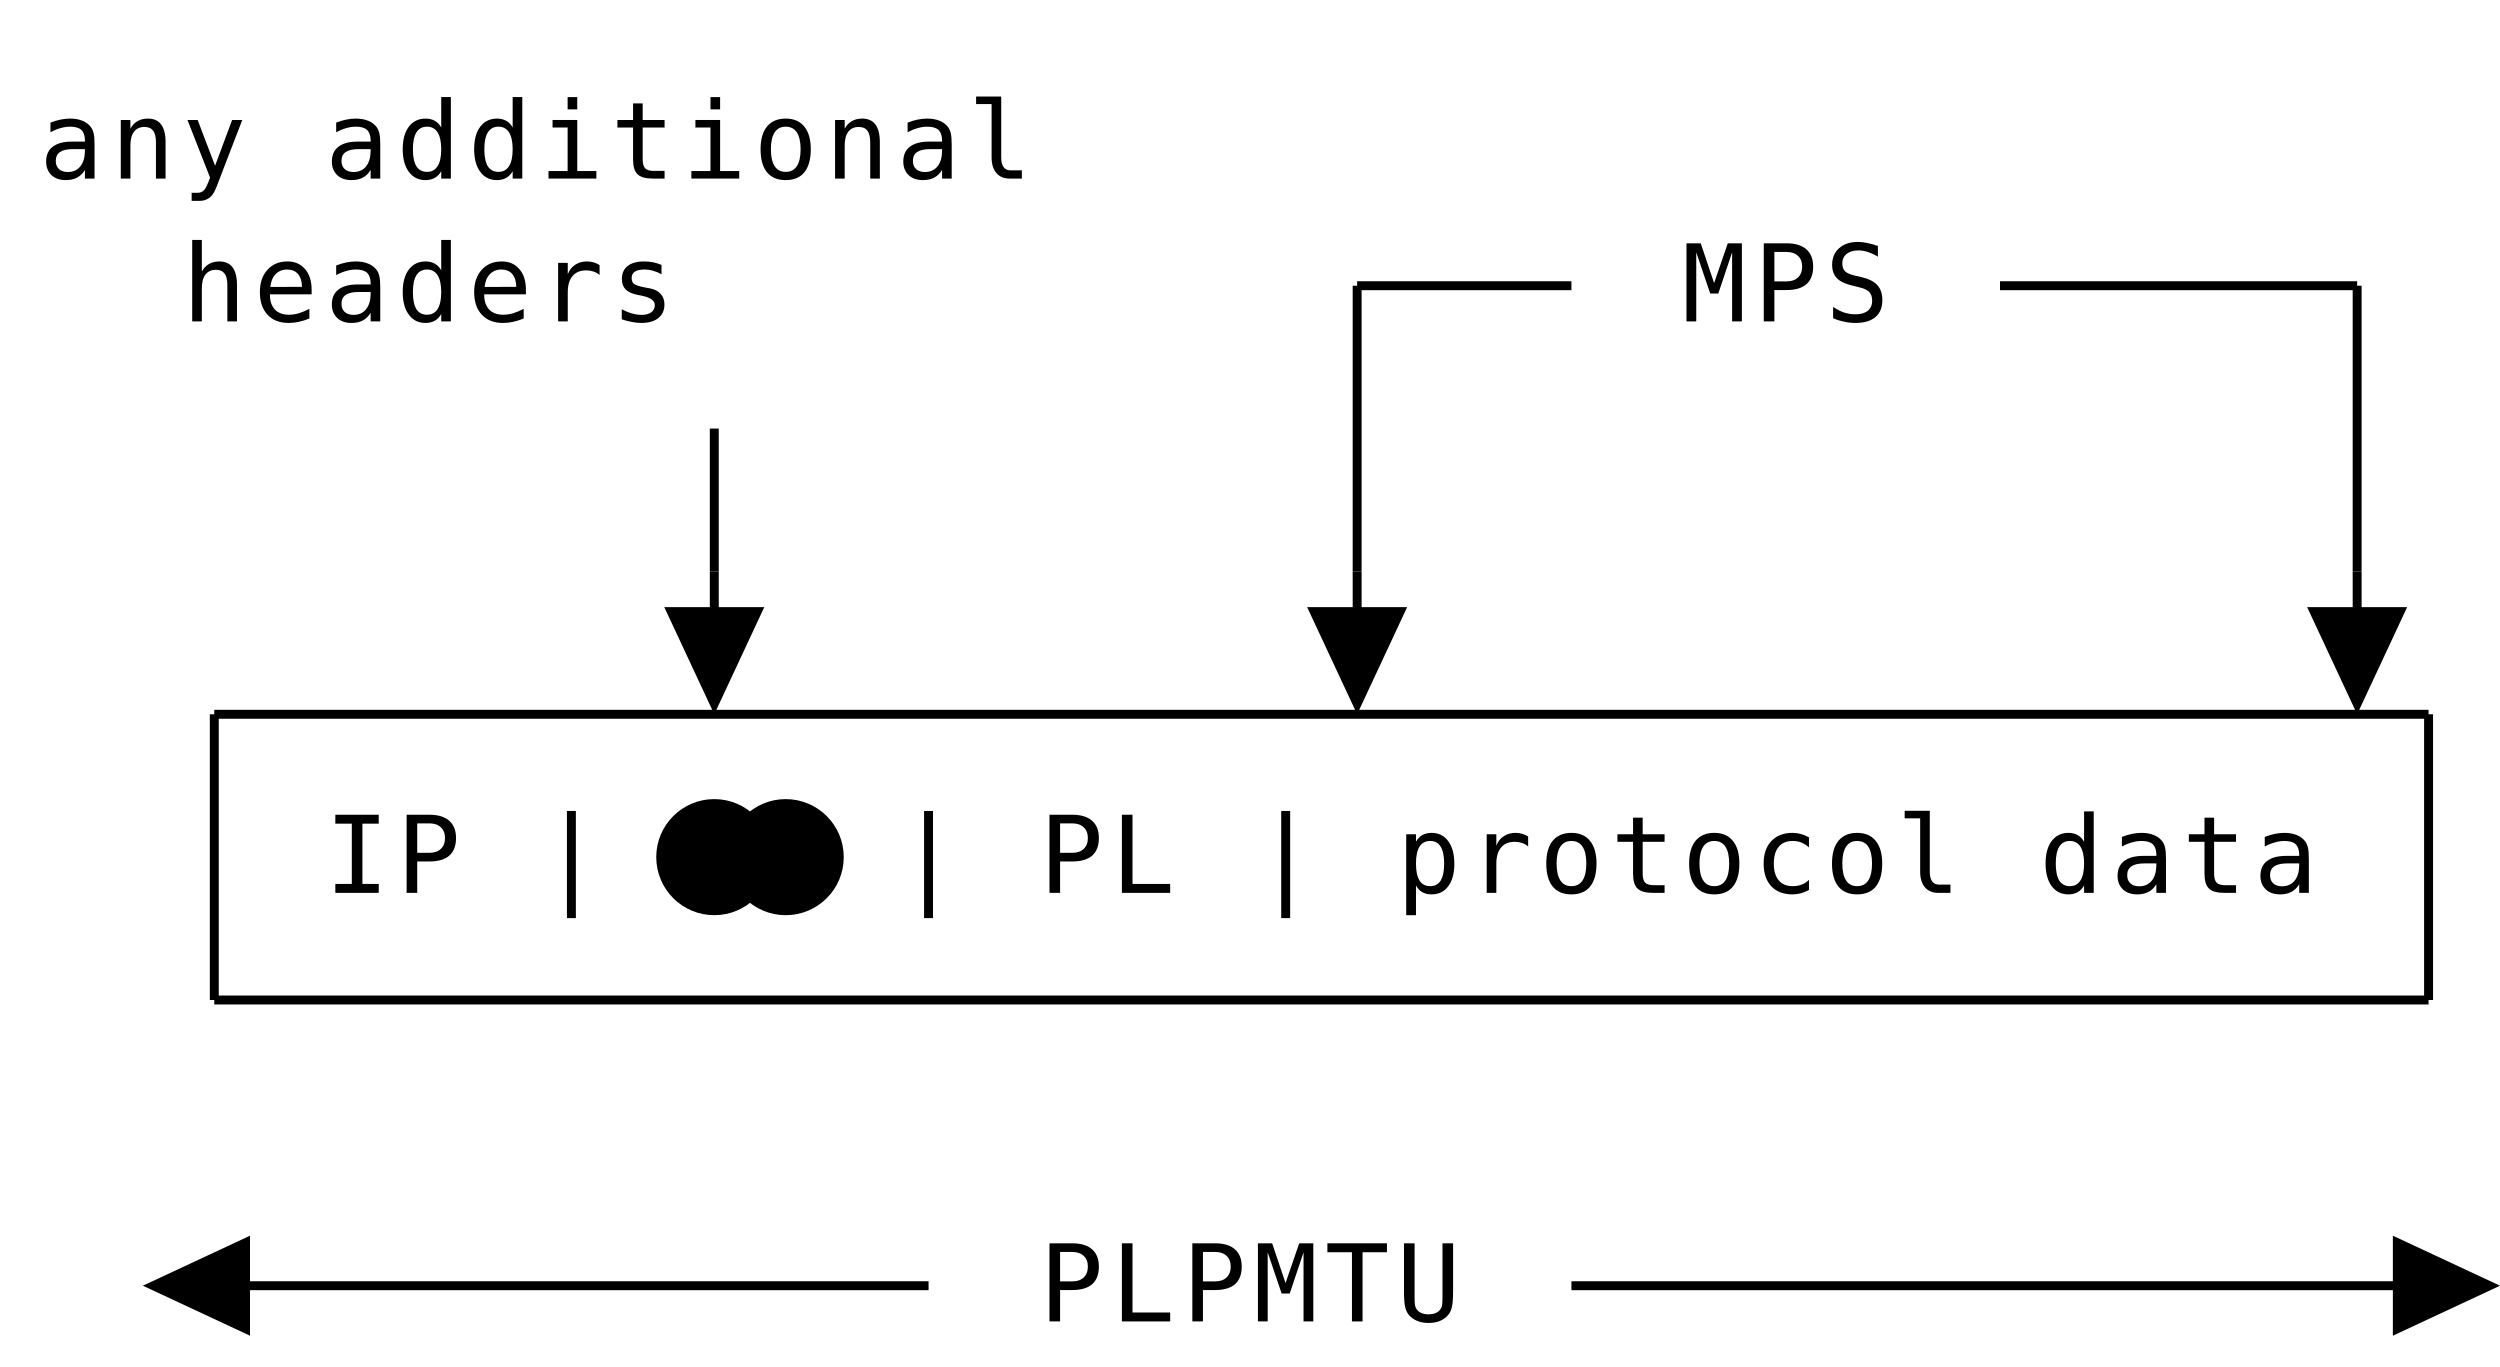
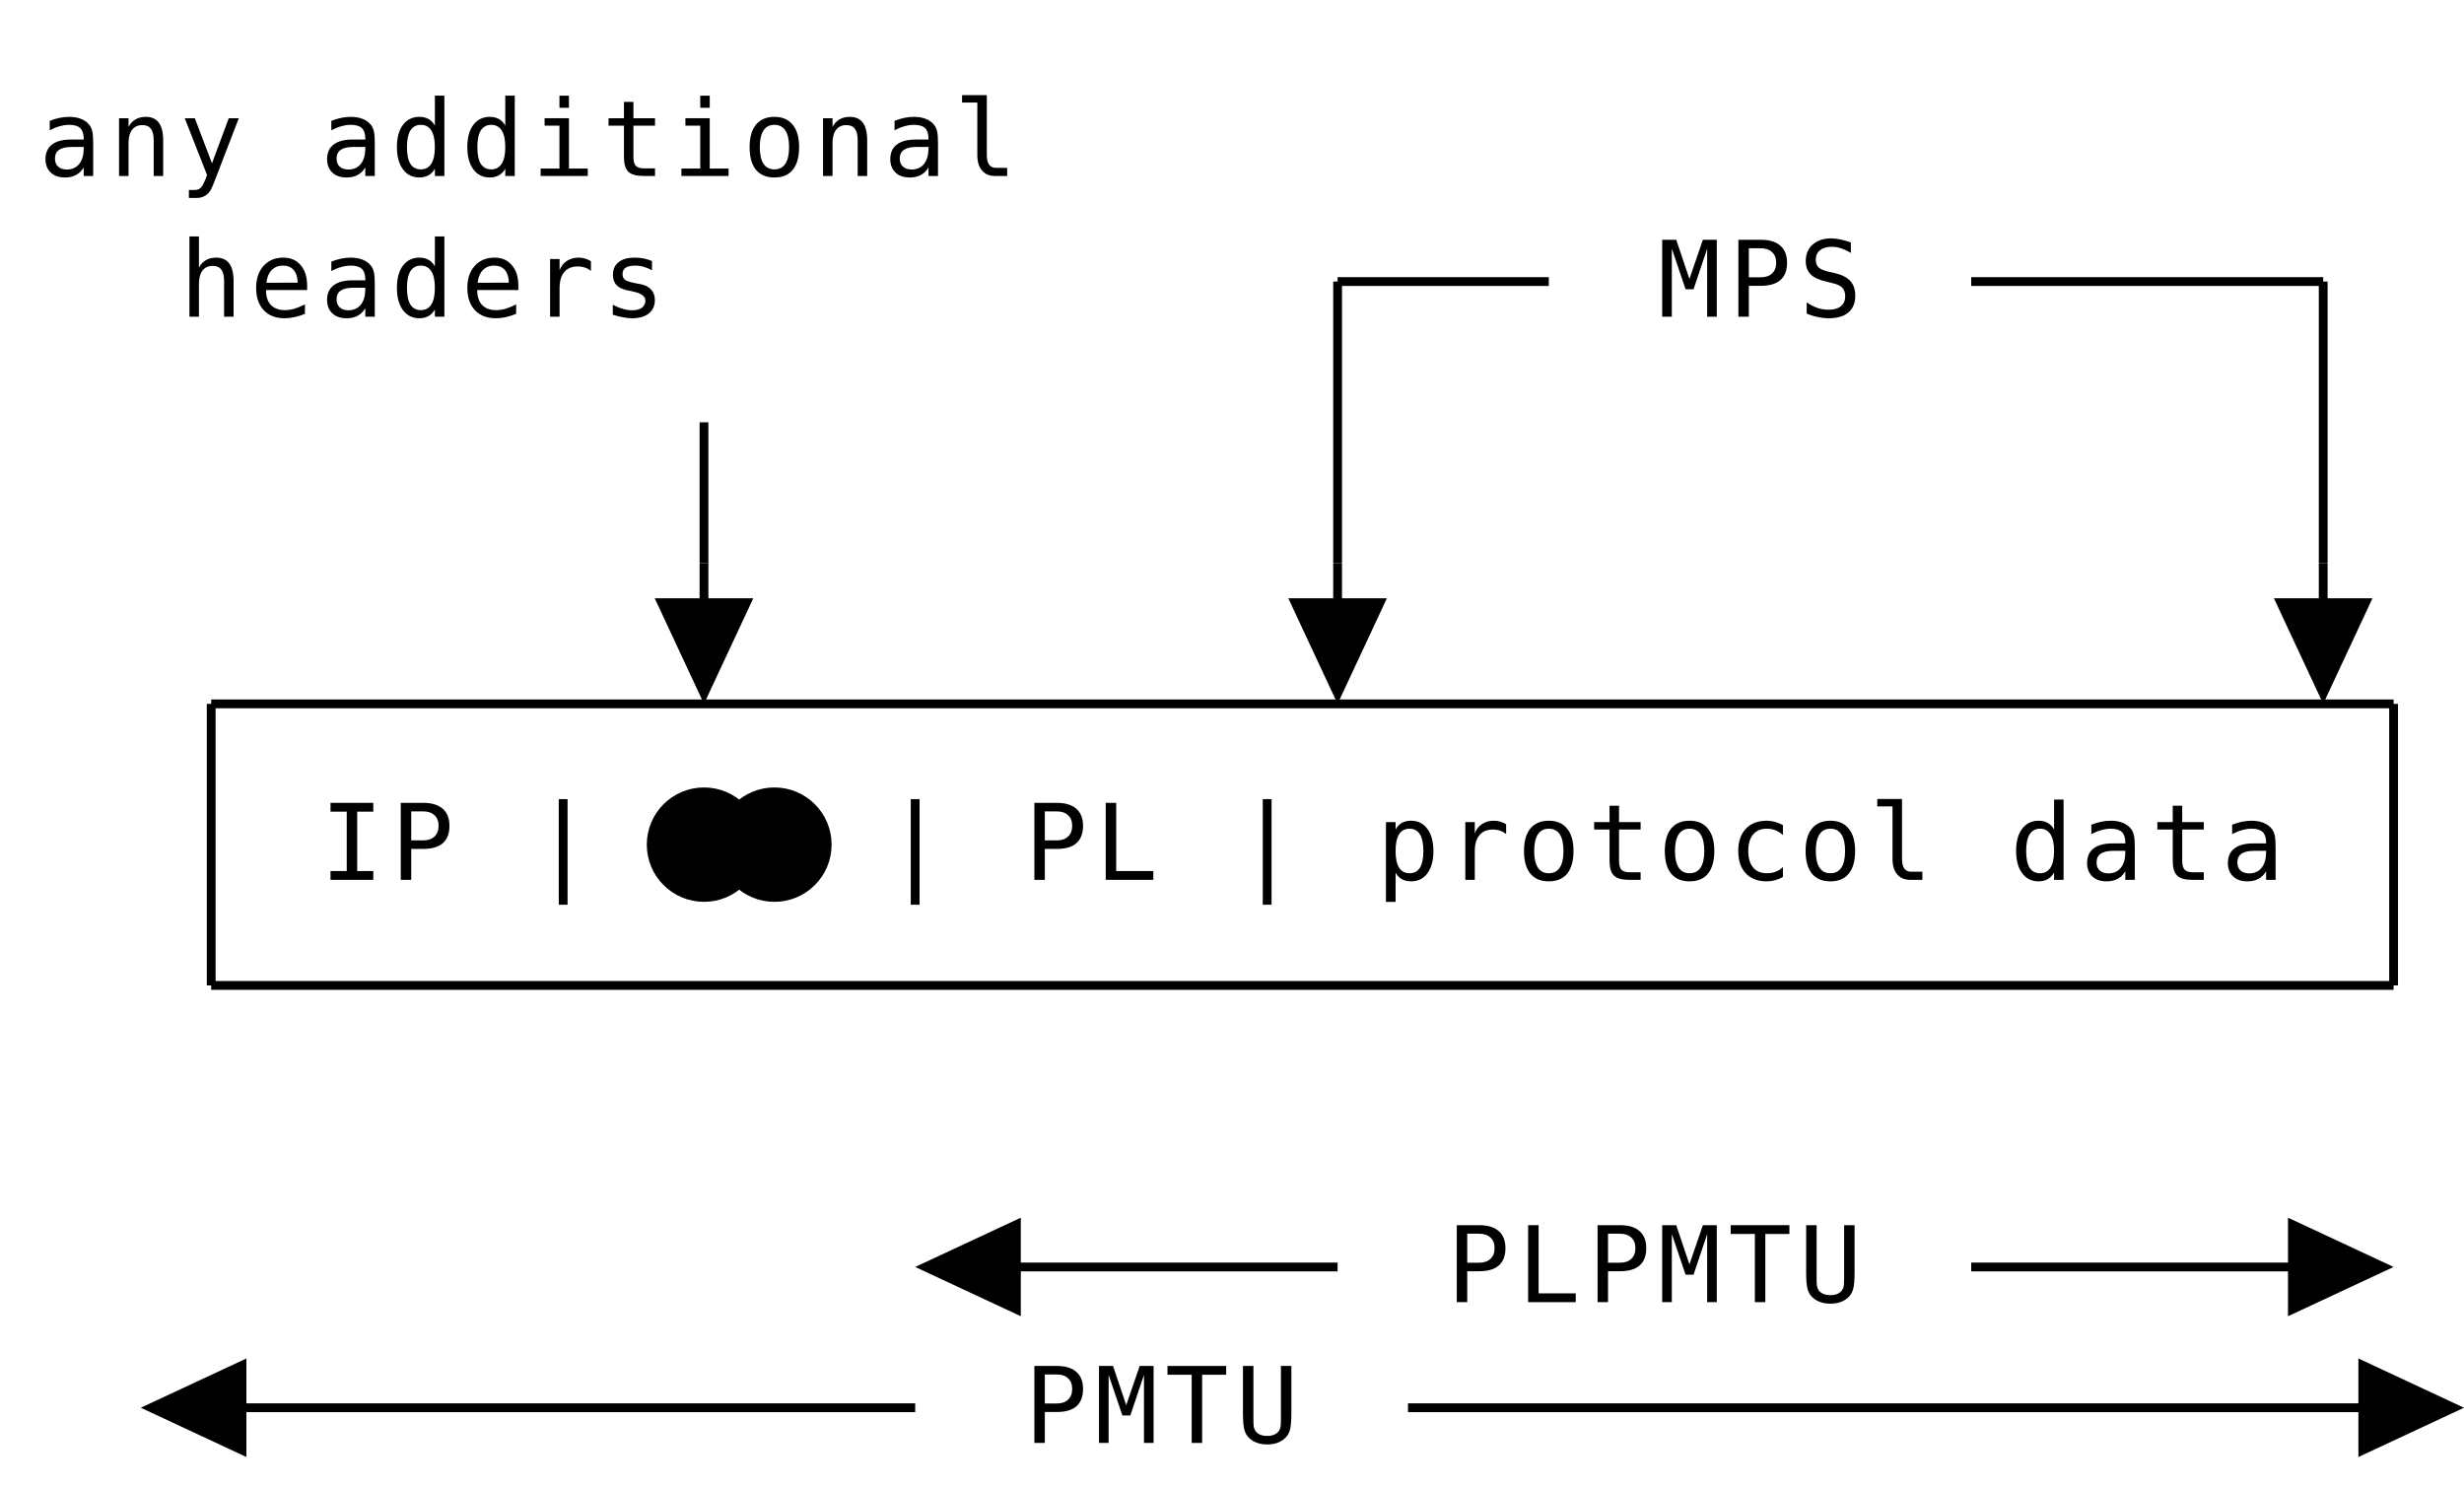
- <svg xmlns="http://www.w3.org/2000/svg" class="diagram" version="1.1" height="153" width="280">
+ <svg xmlns="http://www.w3.org/2000/svg" class="diagram" version="1.1" height="169" width="280" viewBox="0 0 280.0 169.0">
  <g transform="translate(8,16)">
    <path d="M 144,16 L 168,16" fill="none" stroke="black" />
    <path d="M 216,16 L 256,16" fill="none" stroke="black" />
    <path d="M 16,64 L 264,64" fill="none" stroke="black" />
    <path d="M 16,96 L 264,96" fill="none" stroke="black" />
-     <path d="M 16,128 L 96,128" fill="none" stroke="black" />
-     <path d="M 168,128 L 264,128" fill="none" stroke="black" />
+     <path d="M 104,128 L 144,128" fill="none" stroke="black" />
+     <path d="M 216,128 L 256,128" fill="none" stroke="black" />
+     <path d="M 16,144 L 96,144" fill="none" stroke="black" />
+     <path d="M 152,144 L 264,144" fill="none" stroke="black" />
    <path d="M 16,64 L 16,96" fill="none" stroke="black" />
    <path d="M 72,32 L 72,48" fill="none" stroke="black" />
    <path d="M 144,16 L 144,48" fill="none" stroke="black" />
    <path d="M 256,16 L 256,48" fill="none" stroke="black" />
    <path d="M 264,64 L 264,96" fill="none" stroke="black" />
-     <polygon points="24,128 12,122.4 12,133.6" transform="rotate(180, 16, 128)" fill="black" />
+     <polygon points="24,144 12,138.4 12,149.6" transform="rotate(180, 16, 144)" fill="black" />
    <path d="M 72,48 L 72,56" fill="none" stroke="black" />
    <polygon points="88,48 76,42.4 76,53.6" transform="rotate(90, 72, 48)" fill="black" />
+     <polygon points="112,128 100,122.4 100,133.6" transform="rotate(180, 104, 128)" fill="black" />
    <path d="M 144,48 L 144,56" fill="none" stroke="black" />
    <polygon points="160,48 148,42.4 148,53.6" transform="rotate(90, 144, 48)" fill="black" />
    <path d="M 256,48 L 256,56" fill="none" stroke="black" />
    <polygon points="272,48 260,42.4 260,53.6" transform="rotate(90, 256, 48)" fill="black" />
-     <polygon points="272,128 260,122.4 260,133.6" transform="rotate(0, 264, 128)" fill="black" />
+     <polygon points="264,128 252,122.4 252,133.6" transform="rotate(0, 256, 128)" fill="black" />
+     <polygon points="272,144 260,138.4 260,149.6" transform="rotate(0, 264, 144)" fill="black" />
    <circle cx="72" cy="80" r="6" fill="black" stroke="black" />
    <circle cx="80" cy="80" r="6" fill="black" stroke="black" />
+     <text text-anchor="middle" font-family="monospace" x="32" y="20" fill="black" font-size="1em">a</text>
+     <text text-anchor="middle" font-family="monospace" x="48" y="20" fill="black" font-size="1em">e</text>
+     <text text-anchor="middle" font-family="monospace" x="96" y="84" fill="black" font-size="1em">|</text>
+     <text text-anchor="middle" font-family="monospace" x="224" y="84" fill="black" font-size="1em">d</text>
+     <text text-anchor="middle" font-family="monospace" x="232" y="84" fill="black" font-size="1em">a</text>
+     <text text-anchor="middle" font-family="monospace" x="248" y="84" fill="black" font-size="1em">a</text>
+     <text text-anchor="middle" font-family="monospace" x="40" y="4" fill="black" font-size="1em">d</text>
+     <text text-anchor="middle" font-family="monospace" x="72" y="4" fill="black" font-size="1em">i</text>
+     <text text-anchor="middle" font-family="monospace" x="128" y="148" fill="black" font-size="1em">T</text>
    <text text-anchor="middle" font-family="monospace" x="136" y="84" fill="black" font-size="1em">|</text>
-     <text text-anchor="middle" font-family="monospace" x="112" y="132" fill="black" font-size="1em">P</text>
-     <text text-anchor="middle" font-family="monospace" x="64" y="20" fill="black" font-size="1em">s</text>
-     <text text-anchor="middle" font-family="monospace" x="112" y="84" fill="black" font-size="1em">P</text>
-     <text text-anchor="middle" font-family="monospace" x="160" y="84" fill="black" font-size="1em">r</text>
+     <text text-anchor="middle" font-family="monospace" x="152" y="84" fill="black" font-size="1em">p</text>
+     <text text-anchor="middle" font-family="monospace" x="168" y="84" fill="black" font-size="1em">o</text>
    <text text-anchor="middle" font-family="monospace" x="184" y="84" fill="black" font-size="1em">o</text>
-     <text text-anchor="middle" font-family="monospace" x="96" y="4" fill="black" font-size="1em">a</text>
-     <text text-anchor="middle" font-family="monospace" x="40" y="20" fill="black" font-size="1em">d</text>
-     <text text-anchor="middle" font-family="monospace" x="56" y="84" fill="black" font-size="1em">|</text>
-     <text text-anchor="middle" font-family="monospace" x="144" y="132" fill="black" font-size="1em">T</text>
-     <text text-anchor="middle" font-family="monospace" x="152" y="132" fill="black" font-size="1em">U</text>
-     <text text-anchor="middle" font-family="monospace" x="48" y="4" fill="black" font-size="1em">d</text>
+     <text text-anchor="middle" font-family="monospace" x="240" y="84" fill="black" font-size="1em">t</text>
+     <text text-anchor="middle" font-family="monospace" x="168" y="132" fill="black" font-size="1em">L</text>
+     <text text-anchor="middle" font-family="monospace" x="0" y="4" fill="black" font-size="1em">a</text>
+     <text text-anchor="middle" font-family="monospace" x="200" y="20" fill="black" font-size="1em">S</text>
+     <text text-anchor="middle" font-family="monospace" x="120" y="148" fill="black" font-size="1em">M</text>
+     <text text-anchor="middle" font-family="monospace" x="32" y="4" fill="black" font-size="1em">a</text>
    <text text-anchor="middle" font-family="monospace" x="184" y="20" fill="black" font-size="1em">M</text>
    <text text-anchor="middle" font-family="monospace" x="88" y="4" fill="black" font-size="1em">n</text>
-     <text text-anchor="middle" font-family="monospace" x="48" y="20" fill="black" font-size="1em">e</text>
+     <text text-anchor="middle" font-family="monospace" x="96" y="4" fill="black" font-size="1em">a</text>
+     <text text-anchor="middle" font-family="monospace" x="104" y="4" fill="black" font-size="1em">l</text>
+     <text text-anchor="middle" font-family="monospace" x="40" y="20" fill="black" font-size="1em">d</text>
+     <text text-anchor="middle" font-family="monospace" x="112" y="148" fill="black" font-size="1em">P</text>
+     <text text-anchor="middle" font-family="monospace" x="136" y="148" fill="black" font-size="1em">U</text>
+     <text text-anchor="middle" font-family="monospace" x="8" y="4" fill="black" font-size="1em">n</text>
+     <text text-anchor="middle" font-family="monospace" x="64" y="4" fill="black" font-size="1em">t</text>
+     <text text-anchor="middle" font-family="monospace" x="56" y="20" fill="black" font-size="1em">r</text>
+     <text text-anchor="middle" font-family="monospace" x="64" y="20" fill="black" font-size="1em">s</text>
+     <text text-anchor="middle" font-family="monospace" x="192" y="20" fill="black" font-size="1em">P</text>
+     <text text-anchor="middle" font-family="monospace" x="40" y="84" fill="black" font-size="1em">P</text>
+     <text text-anchor="middle" font-family="monospace" x="56" y="84" fill="black" font-size="1em">|</text>
+     <text text-anchor="middle" font-family="monospace" x="120" y="84" fill="black" font-size="1em">L</text>
+     <text text-anchor="middle" font-family="monospace" x="48" y="4" fill="black" font-size="1em">d</text>
+     <text text-anchor="middle" font-family="monospace" x="80" y="4" fill="black" font-size="1em">o</text>
+     <text text-anchor="middle" font-family="monospace" x="192" y="132" fill="black" font-size="1em">T</text>
+     <text text-anchor="middle" font-family="monospace" x="200" y="132" fill="black" font-size="1em">U</text>
+     <text text-anchor="middle" font-family="monospace" x="192" y="84" fill="black" font-size="1em">c</text>
+     <text text-anchor="middle" font-family="monospace" x="184" y="132" fill="black" font-size="1em">M</text>
+     <text text-anchor="middle" font-family="monospace" x="160" y="84" fill="black" font-size="1em">r</text>
+     <text text-anchor="middle" font-family="monospace" x="200" y="84" fill="black" font-size="1em">o</text>
+     <text text-anchor="middle" font-family="monospace" x="208" y="84" fill="black" font-size="1em">l</text>
+     <text text-anchor="middle" font-family="monospace" x="16" y="4" fill="black" font-size="1em">y</text>
+     <text text-anchor="middle" font-family="monospace" x="16" y="20" fill="black" font-size="1em">h</text>
+     <text text-anchor="middle" font-family="monospace" x="112" y="84" fill="black" font-size="1em">P</text>
+     <text text-anchor="middle" font-family="monospace" x="176" y="84" fill="black" font-size="1em">t</text>
+     <text text-anchor="middle" font-family="monospace" x="24" y="20" fill="black" font-size="1em">e</text>
    <text text-anchor="middle" font-family="monospace" x="32" y="84" fill="black" font-size="1em">I</text>
-     <text text-anchor="middle" font-family="monospace" x="120" y="84" fill="black" font-size="1em">L</text>
-     <text text-anchor="middle" font-family="monospace" x="232" y="84" fill="black" font-size="1em">a</text>
-     <text text-anchor="middle" font-family="monospace" x="248" y="84" fill="black" font-size="1em">a</text>
-     <text text-anchor="middle" font-family="monospace" x="16" y="4" fill="black" font-size="1em">y</text>
+     <text text-anchor="middle" font-family="monospace" x="176" y="132" fill="black" font-size="1em">P</text>
    <text text-anchor="middle" font-family="monospace" x="56" y="4" fill="black" font-size="1em">i</text>
-     <text text-anchor="middle" font-family="monospace" x="120" y="132" fill="black" font-size="1em">L</text>
-     <text text-anchor="middle" font-family="monospace" x="192" y="20" fill="black" font-size="1em">P</text>
-     <text text-anchor="middle" font-family="monospace" x="200" y="84" fill="black" font-size="1em">o</text>
-     <text text-anchor="middle" font-family="monospace" x="8" y="4" fill="black" font-size="1em">n</text>
-     <text text-anchor="middle" font-family="monospace" x="72" y="4" fill="black" font-size="1em">i</text>
-     <text text-anchor="middle" font-family="monospace" x="24" y="20" fill="black" font-size="1em">e</text>
-     <text text-anchor="middle" font-family="monospace" x="96" y="84" fill="black" font-size="1em">|</text>
-     <text text-anchor="middle" font-family="monospace" x="152" y="84" fill="black" font-size="1em">p</text>
-     <text text-anchor="middle" font-family="monospace" x="168" y="84" fill="black" font-size="1em">o</text>
-     <text text-anchor="middle" font-family="monospace" x="176" y="84" fill="black" font-size="1em">t</text>
-     <text text-anchor="middle" font-family="monospace" x="208" y="84" fill="black" font-size="1em">l</text>
-     <text text-anchor="middle" font-family="monospace" x="0" y="4" fill="black" font-size="1em">a</text>
-     <text text-anchor="middle" font-family="monospace" x="40" y="4" fill="black" font-size="1em">d</text>
-     <text text-anchor="middle" font-family="monospace" x="104" y="4" fill="black" font-size="1em">l</text>
-     <text text-anchor="middle" font-family="monospace" x="16" y="20" fill="black" font-size="1em">h</text>
-     <text text-anchor="middle" font-family="monospace" x="200" y="20" fill="black" font-size="1em">S</text>
-     <text text-anchor="middle" font-family="monospace" x="192" y="84" fill="black" font-size="1em">c</text>
-     <text text-anchor="middle" font-family="monospace" x="224" y="84" fill="black" font-size="1em">d</text>
-     <text text-anchor="middle" font-family="monospace" x="128" y="132" fill="black" font-size="1em">P</text>
-     <text text-anchor="middle" font-family="monospace" x="32" y="4" fill="black" font-size="1em">a</text>
-     <text text-anchor="middle" font-family="monospace" x="80" y="4" fill="black" font-size="1em">o</text>
-     <text text-anchor="middle" font-family="monospace" x="56" y="20" fill="black" font-size="1em">r</text>
-     <text text-anchor="middle" font-family="monospace" x="40" y="84" fill="black" font-size="1em">P</text>
-     <text text-anchor="middle" font-family="monospace" x="240" y="84" fill="black" font-size="1em">t</text>
-     <text text-anchor="middle" font-family="monospace" x="136" y="132" fill="black" font-size="1em">M</text>
-     <text text-anchor="middle" font-family="monospace" x="64" y="4" fill="black" font-size="1em">t</text>
-     <text text-anchor="middle" font-family="monospace" x="32" y="20" fill="black" font-size="1em">a</text>
+     <text text-anchor="middle" font-family="monospace" x="160" y="132" fill="black" font-size="1em">P</text>
  </g>
</svg>
